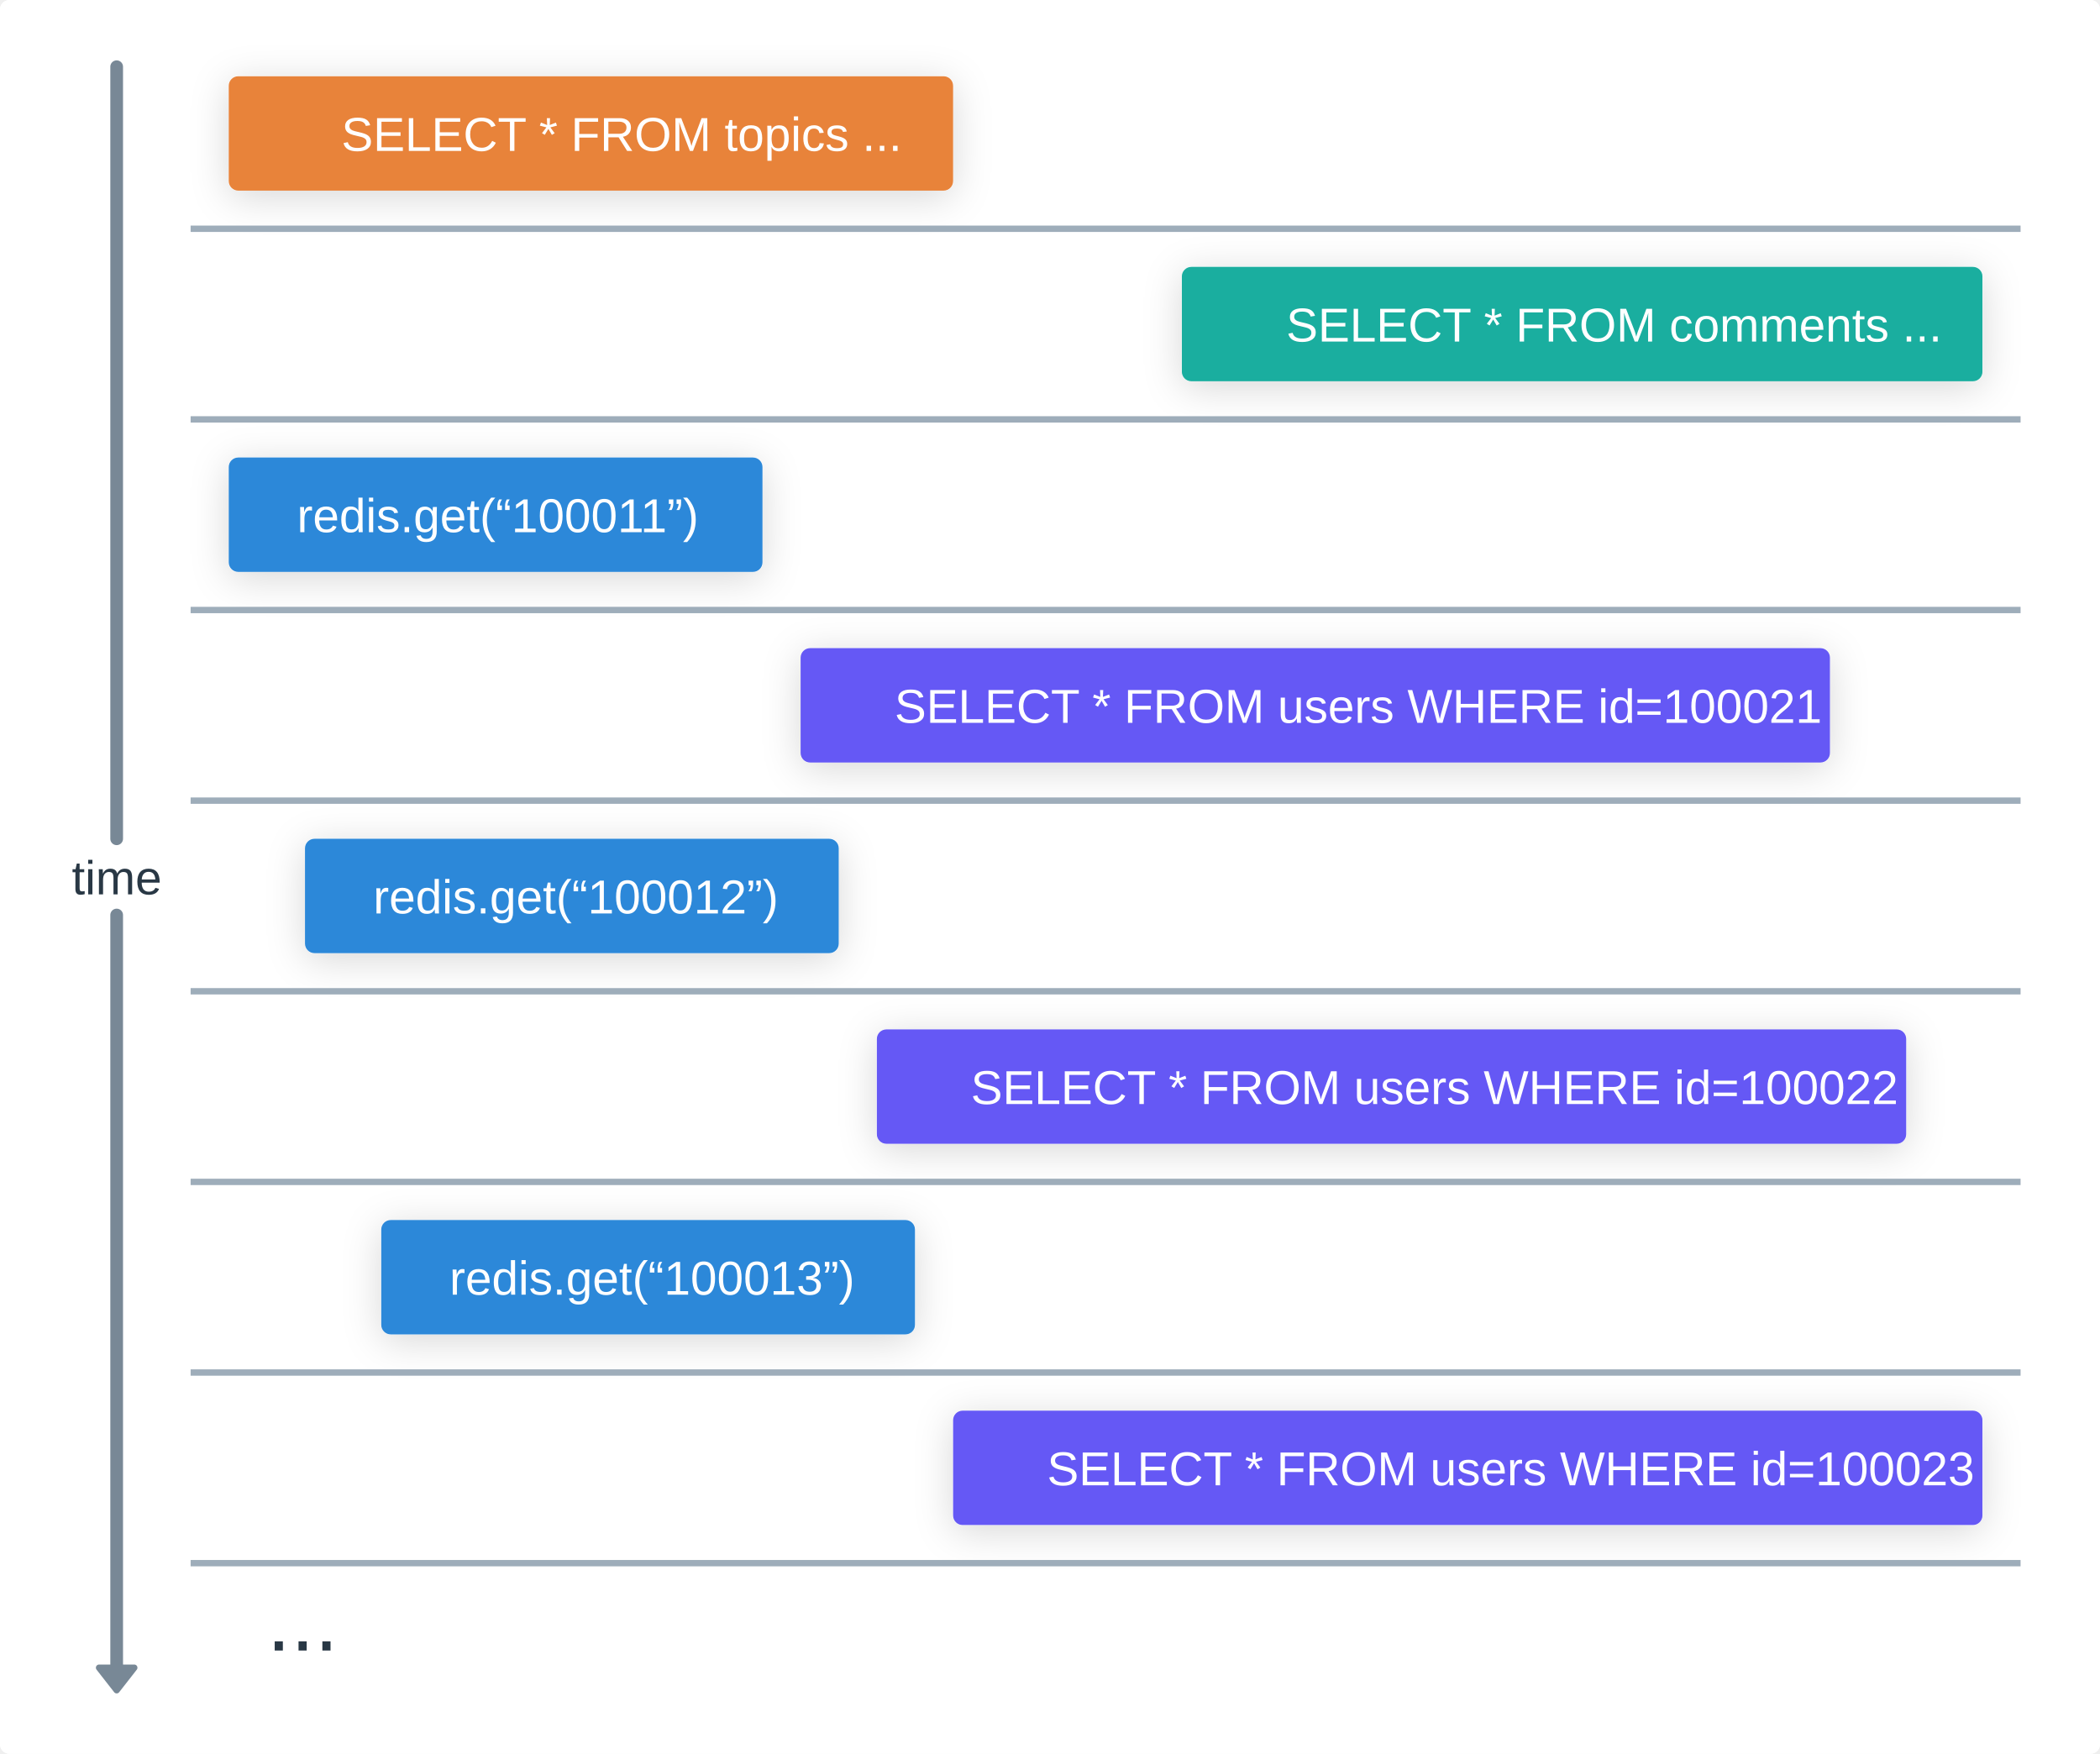
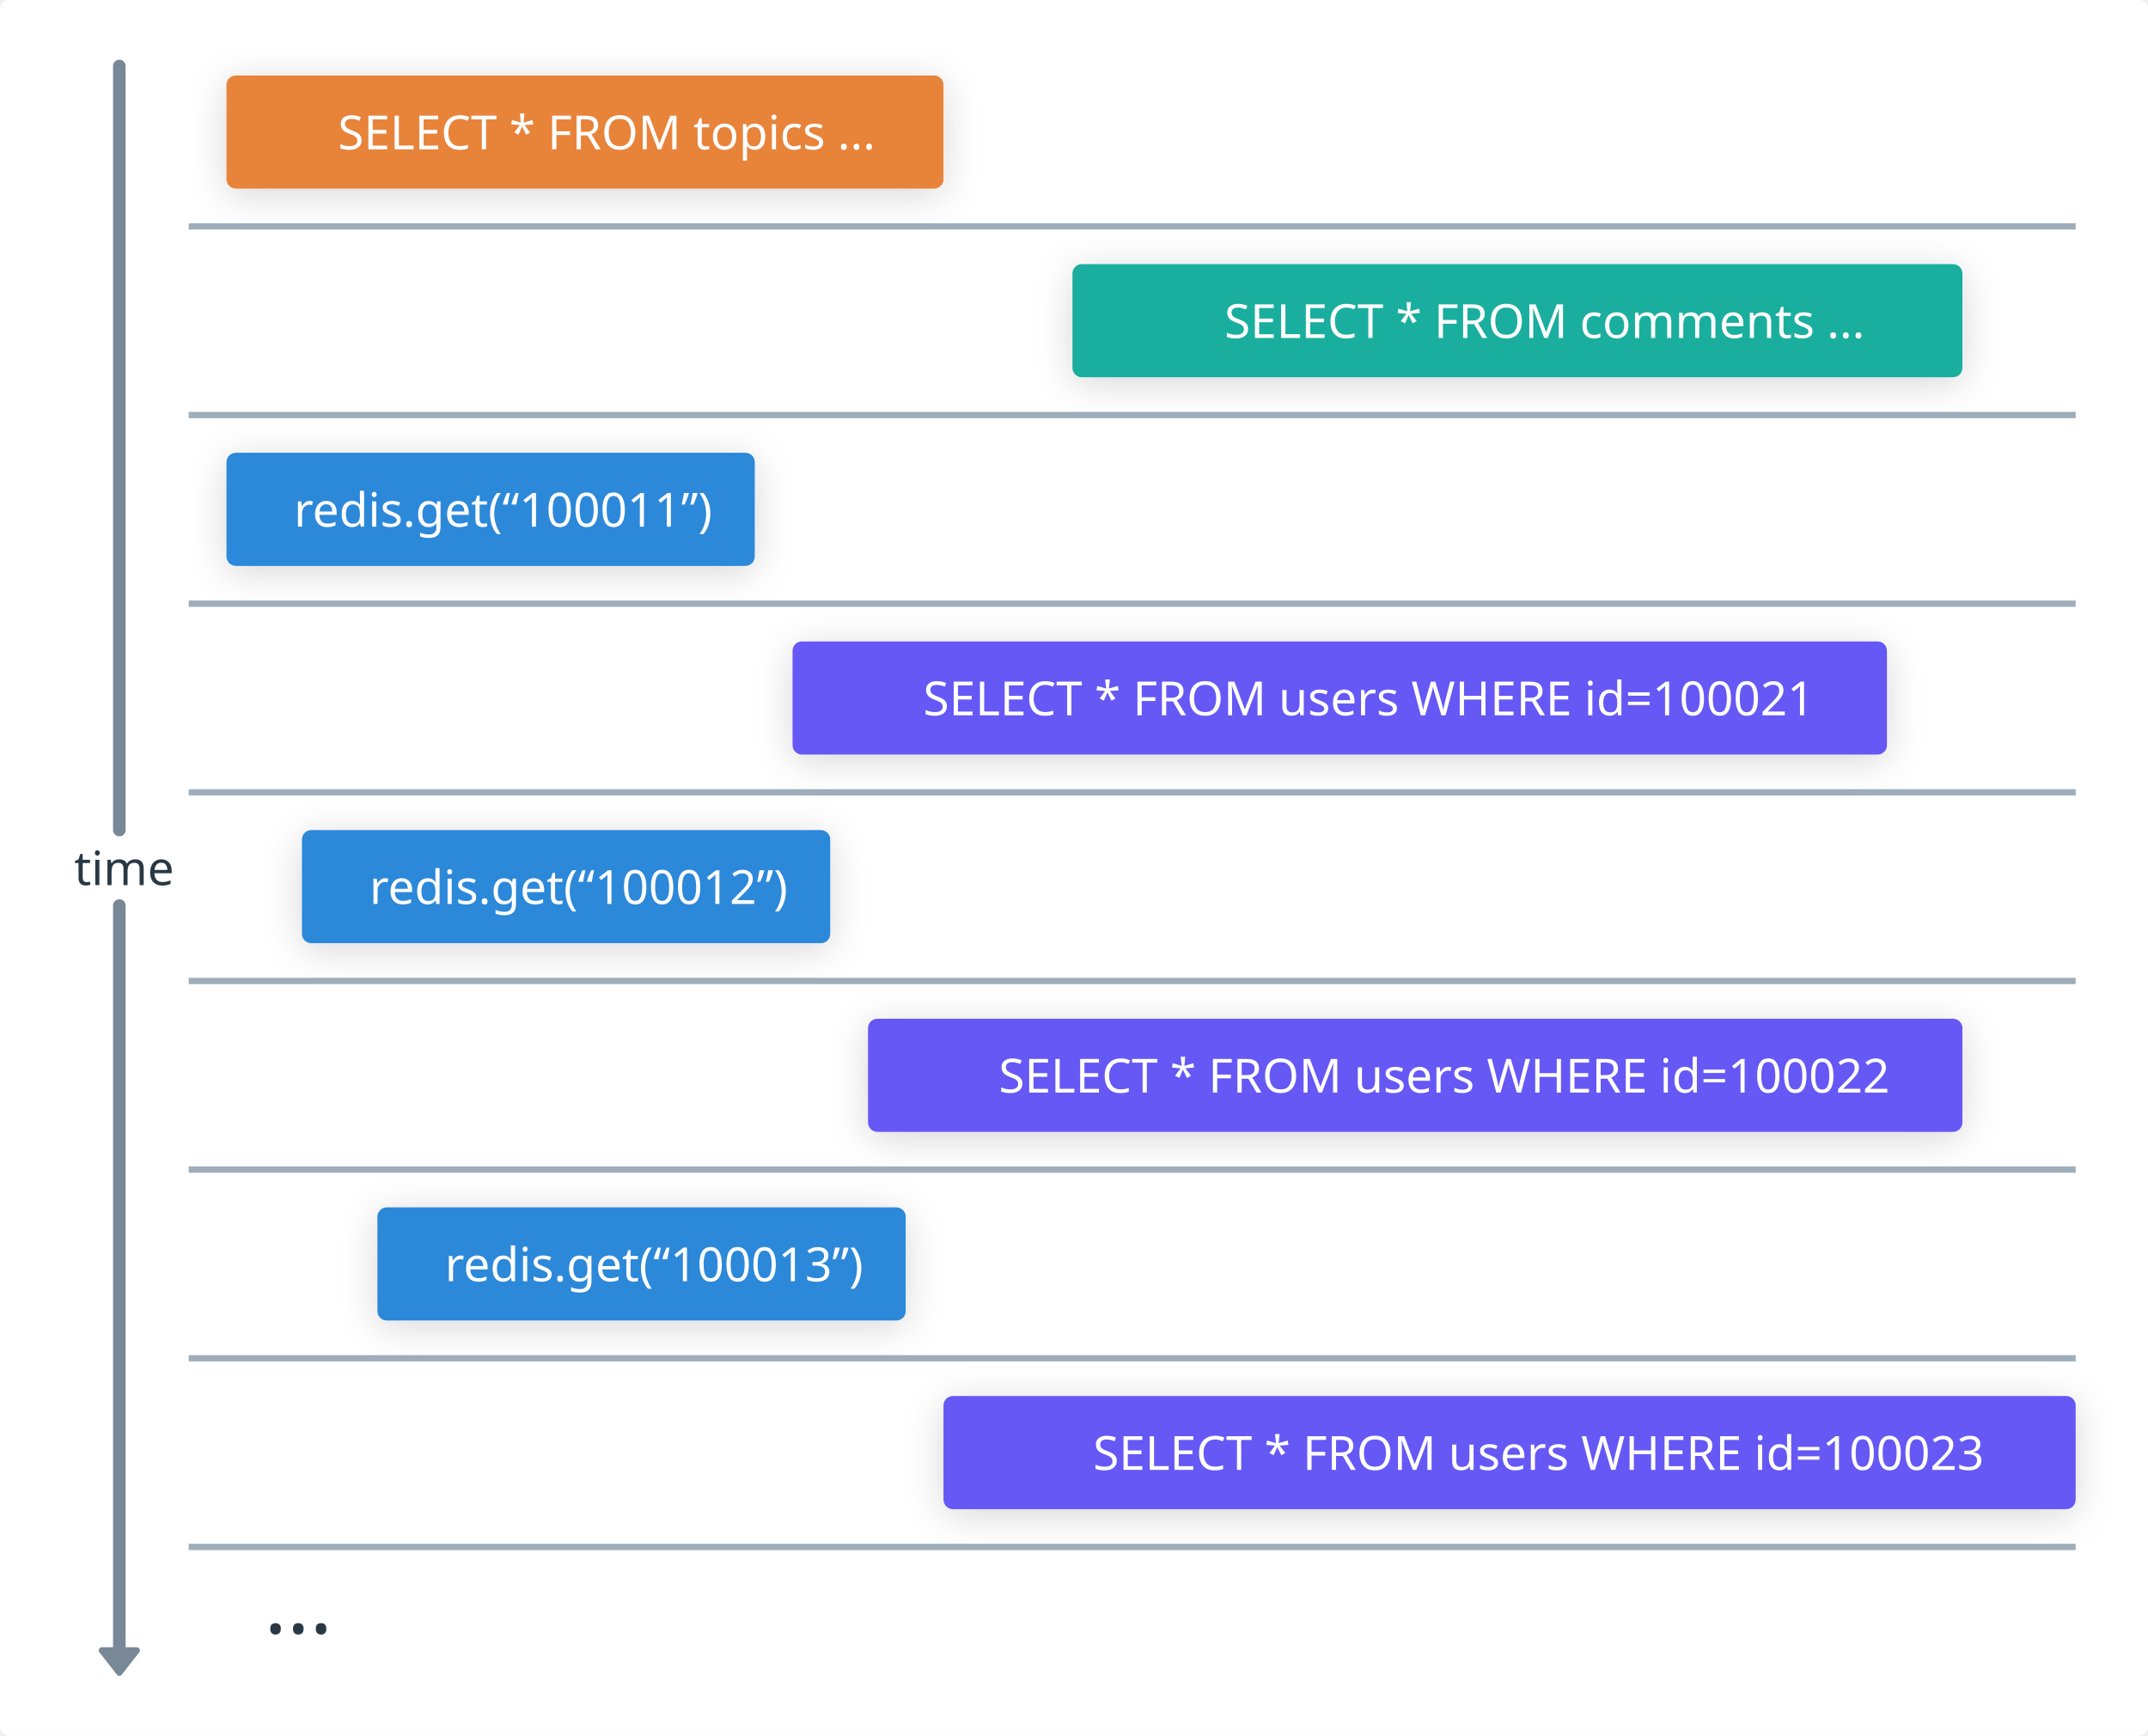
- <svg xmlns="http://www.w3.org/2000/svg" version="1.1" viewBox="72 -48 661 552" width="661px" height="552px">
+ <svg xmlns="http://www.w3.org/2000/svg" version="1.1" viewBox="84 -60 683 552" width="683px" height="552px">
  <defs>
-     <style>* {-webkit-font-smoothing: auto; -moz-osx-font-smoothing: auto;}@media print { svg { width: 100%; height: 100%; } }</style>
+     <style>@font-face{
+     font-family:"DIN Next";
+     font-weight: 400;
+     src:url("https://whimsical.com/fonts/139e8e25-0eea-4cb4-a5d4-79048803e73d.eot?#iefix");
+     src:url("https://whimsical.com/fonts/139e8e25-0eea-4cb4-a5d4-79048803e73d.eot?#iefix") format("eot"),url("https://whimsical.com/fonts/094b15e3-94bd-435b-a595-d40edfde661a.woff2") format("woff2"),url("https://whimsical.com/fonts/7e5fbe11-4858-4bd1-9ec6-a1d9f9d227aa.woff") format("woff"),url("https://whimsical.com/fonts/0f11eff9-9f05-46f5-9703-027c510065d7.ttf") format("truetype"),url("https://whimsical.com/fonts/48b61978-3f30-4274-823c-5cdcd1876918.svg#48b61978-3f30-4274-823c-5cdcd1876918") format("svg");
+ }
+ @font-face{
+     font-family:"DIN Next";
+     font-weight: 400;
+     font-style: italic;
+     src:url("https://whimsical.com/fonts/df24d5e8-5087-42fd-99b1-b16042d666c8.eot?#iefix");
+     src:url("https://whimsical.com/fonts/df24d5e8-5087-42fd-99b1-b16042d666c8.eot?#iefix") format("eot"),url("https://whimsical.com/fonts/46251881-ffe9-4bfb-99c7-d6ce3bebaf3e.woff2") format("woff2"),url("https://whimsical.com/fonts/790ebbf2-62c5-4a32-946f-99d405f9243e.woff") format("woff"),url("https://whimsical.com/fonts/d28199e6-0f4a-42df-97f4-606701c6f75a.ttf") format("truetype"),url("https://whimsical.com/fonts/37a462c0-d86e-492c-b9ab-35e6bd417f6c.svg#37a462c0-d86e-492c-b9ab-35e6bd417f6c") format("svg");
+ }
+ @font-face{
+     font-weight: 500;
+     font-family:"DIN Next";
+     src:url("https://whimsical.com/fonts/c5b058fc-55ce-4e06-a175-5c7d9a7e90f4.eot?#iefix");
+     src:url("https://whimsical.com/fonts/c5b058fc-55ce-4e06-a175-5c7d9a7e90f4.eot?#iefix") format("eot"),url("https://whimsical.com/fonts/7b29ae40-30ff-4f99-a2b9-cde88669fa2f.woff2") format("woff2"),url("https://whimsical.com/fonts/bf73077c-e354-4562-a085-f4703eb1d653.woff") format("woff"),url("https://whimsical.com/fonts/0ffa6947-5317-4d07-b525-14d08a028821.ttf") format("truetype"),url("https://whimsical.com/fonts/9e423e45-5450-4991-a157-dbe6cf61eb4e.svg#9e423e45-5450-4991-a157-dbe6cf61eb4e") format("svg");
+ }
+ @font-face{
+     font-family:"DIN Next";
+     font-weight: 500;
+     font-style: italic;
+     src:url("https://whimsical.com/fonts/9897c008-fd65-48a4-afc7-36de2fea97b9.eot?#iefix");
+     src:url("https://whimsical.com/fonts/9897c008-fd65-48a4-afc7-36de2fea97b9.eot?#iefix") format("eot"),url("https://whimsical.com/fonts/c7717981-647d-4b76-8817-33062e42d11f.woff2") format("woff2"),url("https://whimsical.com/fonts/b852cd4c-1255-40b1-a2be-73a9105b0155.woff") format("woff"),url("https://whimsical.com/fonts/821b00ad-e741-4e2d-af1a-85594367c8a2.ttf") format("truetype"),url("https://whimsical.com/fonts/d3e3b689-a6b0-45f2-b279-f5e194f87409.svg#d3e3b689-a6b0-45f2-b279-f5e194f87409") format("svg");
+ }
+ @font-face{
+     font-weight: 700;
+     font-family:"DIN Next";
+     src:url("https://whimsical.com/fonts/81cd3b08-fd39-4ae3-8d05-9d24709eba84.eot?#iefix");
+     src:url("https://whimsical.com/fonts/81cd3b08-fd39-4ae3-8d05-9d24709eba84.eot?#iefix") format("eot"),url("https://whimsical.com/fonts/31704504-4671-47a6-a61e-397f07410d91.woff2") format("woff2"),url("https://whimsical.com/fonts/b8a280da-481f-44a0-8d9c-1bc64bd7227c.woff") format("woff"),url("https://whimsical.com/fonts/276d122a-0fab-447b-9fc0-5d7fb0eafce2.ttf") format("truetype"),url("https://whimsical.com/fonts/8fb8273a-8213-4928-808b-b5bfaf3fd7e9.svg#8fb8273a-8213-4928-808b-b5bfaf3fd7e9") format("svg");
+ }
+ @font-face{
+     font-family:"DIN Next";
+     font-weight: 700;
+     font-style: italic;
+     src:url("https://whimsical.com/fonts/00cc6df3-ed32-4004-8dd8-1c576600a408.eot?#iefix");
+     src:url("https://whimsical.com/fonts/00cc6df3-ed32-4004-8dd8-1c576600a408.eot?#iefix") format("eot"),url("https://whimsical.com/fonts/4132c4c8-680c-4d6d-9251-a2da38503bbd.woff2") format("woff2"),url("https://whimsical.com/fonts/366401fe-6df4-47be-8f55-8a411cff0dd2.woff") format("woff"),url("https://whimsical.com/fonts/dbe4f7ba-fc16-44a6-a577-571620e9edaf.ttf") format("truetype"),url("https://whimsical.com/fonts/f874edca-ee87-4ccf-8b1d-921fbc3c1c36.svg#f874edca-ee87-4ccf-8b1d-921fbc3c1c36") format("svg");
+ }
+ 
+ @font-face {
+     font-family: 'PFDINMonoPro';
+     src:url('https://whimsical.com/fonts/PFDINMonoPro-Regular.woff') format('woff');
+     font-weight: 400;
+ }
+ @font-face {
+     font-family: 'PFDINMonoPro';
+     src:url('https://whimsical.com/fonts/PFDINMonoPro-Italic.woff') format('woff');
+     font-style: italic;
+     font-weight: 400;
+ }
+ @font-face {
+     font-family: 'PFDINMonoPro';
+     src:url('https://whimsical.com/fonts/PFDINMonoPro-Bold.woff') format('woff');
+     font-weight: 700;
+ }
+ @font-face {
+     font-family: 'PFDINMonoPro';
+     src:url('https://whimsical.com/fonts/PFDINMonoPro-BoldItalic.woff') format('woff');
+     font-style: italic;
+     font-weight: 700;
+ }
+ * {-webkit-font-smoothing: auto; -moz-osx-font-smoothing: auto;}@media print { svg { width: 100%; height: 100%; } }</style>
    <g>
      <filter id="white-fill-shadow" y="-50%" height="200%">
        <feDropShadow dx="0" dy="2" stdDeviation="6" flood-opacity="0.03" flood-color="#000000" />
      </filter>
      <filter id="light-gray-fill-shadow" y="-50%" height="200%">
        <feDropShadow dx="0" dy="2" stdDeviation="6" flood-opacity="0.09" flood-color="#000000" />
      </filter>
      <filter id="yellow-fill-shadow" y="-50%" height="200%">
        <feDropShadow dx="0" dy="2" stdDeviation="6" flood-opacity="0.12" flood-color="#000000" />
      </filter>
      <filter id="fill-shadow" y="-50%" height="200%">
        <feDropShadow dx="0" dy="2" stdDeviation="6" flood-opacity="0.16" flood-color="#000000" />
      </filter>
      <filter id="frame-shadow" y="-50%" height="200%">
        <feDropShadow dx="0" dy="3" stdDeviation="8" flood-opacity="0.06" flood-color="#000000" />
      </filter>
      <filter id="button-shadow" y="-50%" height="200%">
        <feDropShadow dx="0" dy="2" stdDeviation="6" flood-opacity="0.03" flood-color="#000000" />
      </filter>
      <filter id="button-hover-shadow" y="-50%" height="200%">
        <feDropShadow dx="0" dy="2" stdDeviation="6" flood-opacity="0.08" flood-color="#000000" />
      </filter>
      <filter id="badge-shadow" y="-50%" height="200%">
        <feDropShadow dx="0" dy="2" stdDeviation="6" flood-opacity="0.08" flood-color="#000000" />
      </filter>
    </g>
  </defs>
  <g>
-     <rect x="72" y="-48" width="661" height="552" rx="3" ry="3" fill="#FFFFFF" filter="url(#white-fill-shadow)" />
+     <rect x="84" y="-60" width="683" height="552" rx="3" ry="3" fill="#FFFFFF" filter="url(#white-fill-shadow)" />
    <g>
-       <rect x="72" y="-48" width="661" height="552" rx="3" ry="3" fill="#FFFFFF" />
+       <rect x="84" y="-60" width="683" height="552" rx="3" ry="3" fill="#FFFFFF" />
    </g>
    <g>
      <g>
-         <rect x="144" y="96" width="168" height="36" rx="3" ry="3" fill="#FFFFFF" filter="url(#fill-shadow)" />
-         <g>
-           <rect x="144" y="96" width="168" height="36" rx="3" ry="3" fill="#2C88D9" />
-           <g class="content">
-             <g>
-               <g>
-                 <g>
-                   <g>
-                     <g />
-                     <text fill="#FFFFFF" hover-props="{}">
-                       <tspan x="165.462" y="119.5" font-family="Arial, system-ui, sans-serif" font-size="15" font-style="normal" font-weight="normal">redis.get(“100011”)</tspan>
-                     </text>
-                   </g>
-                 </g>
-               </g>
-             </g>
-           </g>
-         </g>
-       </g>
-       <g>
-         <rect x="444" y="36" width="252" height="36" rx="3" ry="3" fill="#FFFFFF" filter="url(#fill-shadow)" />
-         <g>
-           <rect x="444" y="36" width="252" height="36" rx="3" ry="3" fill="#1AAE9F" />
-           <g class="content">
-             <g>
-               <g>
-                 <g>
-                   <g>
-                     <g />
-                     <text fill="#FFFFFF" hover-props="{}">
-                       <tspan x="476.835" y="59.5" font-family="Arial, system-ui, sans-serif" font-size="15" font-style="normal" font-weight="normal">SELECT * FROM comments ...</tspan>
-                     </text>
-                   </g>
-                 </g>
-               </g>
-             </g>
-           </g>
-         </g>
-       </g>
-       <g>
-         <g>
-           <path d="M108.722,-27l0,243M108.722,240v240" fill="none" stroke="#788896" stroke-linecap="round" stroke-linejoin="round" stroke-width="4" />
-           <polygon points="114.263,476.908 108.722,484 103.181,476.908" fill="#788896" stroke="#788896" stroke-width="2" stroke-linecap="round" stroke-linejoin="round" />
+         <rect x="156" y="84" width="168" height="36" rx="3" ry="3" fill="#FFFFFF" filter="url(#fill-shadow)" />
+         <g>
+           <rect x="156" y="84" width="168" height="36" rx="3" ry="3" fill="#2C88D9" />
+           <g class="content">
+             <g>
+               <g>
+                 <g>
+                   <g>
+                     <g />
+                     <text fill="#FFFFFF" hover-props="{}">
+                       <tspan x="177.462" y="107.5" font-family="DIN Next, system-ui, sans-serif" font-size="15" font-style="normal" font-weight="normal">redis.get(“100011”)</tspan>
+                     </text>
+                   </g>
+                 </g>
+               </g>
+             </g>
+           </g>
+         </g>
+       </g>
+       <g>
+         <rect x="425" y="24" width="283" height="36" rx="3" ry="3" fill="#FFFFFF" filter="url(#fill-shadow)" />
+         <g>
+           <rect x="425" y="24" width="283" height="36" rx="3" ry="3" fill="#1AAE9F" />
+           <g class="content">
+             <g>
+               <g>
+                 <g>
+                   <g>
+                     <g />
+                     <text fill="#FFFFFF" hover-props="{}">
+                       <tspan x="473.335" y="47.5" font-family="DIN Next, system-ui, sans-serif" font-size="15" font-style="normal" font-weight="normal">SELECT * FROM comments ...</tspan>
+                     </text>
+                   </g>
+                 </g>
+               </g>
+             </g>
+           </g>
+         </g>
+       </g>
+       <g>
+         <g>
+           <path d="M121.944,-39l0,243M121.944,228v240" fill="none" stroke="#788896" stroke-linecap="round" stroke-linejoin="round" stroke-width="4" />
+           <polygon points="127.485,464.908 121.944,472 116.403,464.908" fill="#788896" stroke="#788896" stroke-width="2" stroke-linecap="round" stroke-linejoin="round" />
          <g class="content">
            <g>
              <g>
                <g>
                  <g>
                    <g />
                    <text fill="#293845" hover-props="{}">
-                       <tspan x="94.593" y="233.5" font-family="Arial, system-ui, sans-serif" font-size="15" font-style="normal" font-weight="normal">time</tspan>
+                       <tspan x="107.593" y="221.5" font-family="DIN Next, system-ui, sans-serif" font-size="15" font-style="normal" font-weight="normal">time</tspan>
                    </text>
                  </g>
                </g>
              </g>
            </g>
          </g>
        </g>
      </g>
      <g>
        <g class="content">
          <g>
            <g>
              <g>
                <g>
                  <g />
                  <text fill="#293845" hover-props="{}">
-                     <tspan x="156" y="471.5" font-family="Arial, system-ui, sans-serif" font-size="27" font-style="normal" font-weight="normal">...</tspan>
+                     <tspan x="168" y="459.5" font-family="DIN Next, system-ui, sans-serif" font-size="27" font-style="normal" font-weight="normal">...</tspan>
                  </text>
                </g>
              </g>
            </g>
          </g>
        </g>
      </g>
      <g>
-         <rect x="144" y="-24" width="228" height="36" rx="3" ry="3" fill="#FFFFFF" filter="url(#fill-shadow)" />
-         <g>
-           <rect x="144" y="-24" width="228" height="36" rx="3" ry="3" fill="#E8833A" />
-           <g class="content">
-             <g>
-               <g>
-                 <g>
-                   <g>
-                     <g />
-                     <text fill="#FFFFFF" hover-props="{}">
-                       <tspan x="179.445" y="-0.5" font-family="Arial, system-ui, sans-serif" font-size="15" font-style="normal" font-weight="normal">SELECT * FROM topics ...</tspan>
-                     </text>
-                   </g>
-                 </g>
-               </g>
-             </g>
-           </g>
-         </g>
-       </g>
-       <g>
-         <rect x="324" y="156" width="324" height="36" rx="3" ry="3" fill="#FFFFFF" filter="url(#fill-shadow)" />
-         <g>
-           <rect x="324" y="156" width="324" height="36" rx="3" ry="3" fill="#6558F5" />
-           <g class="content">
-             <g>
-               <g>
-                 <g>
-                   <g>
-                     <g />
-                     <text fill="#FFFFFF" hover-props="{}">
-                       <tspan x="353.564" y="179.5" font-family="Arial, system-ui, sans-serif" font-size="15" font-style="normal" font-weight="normal">SELECT * FROM users WHERE id=100021</tspan>
-                     </text>
-                   </g>
-                 </g>
-               </g>
-             </g>
-           </g>
-         </g>
-       </g>
-       <g>
-         <rect x="168" y="216" width="168" height="36" rx="3" ry="3" fill="#FFFFFF" filter="url(#fill-shadow)" />
-         <g>
-           <rect x="168" y="216" width="168" height="36" rx="3" ry="3" fill="#2C88D9" />
-           <g class="content">
-             <g>
-               <g>
-                 <g>
-                   <g>
-                     <g />
-                     <text fill="#FFFFFF" hover-props="{}">
-                       <tspan x="189.462" y="239.5" font-family="Arial, system-ui, sans-serif" font-size="15" font-style="normal" font-weight="normal">redis.get(“100012”)</tspan>
-                     </text>
-                   </g>
-                 </g>
-               </g>
-             </g>
-           </g>
-         </g>
-       </g>
-       <g>
-         <rect x="348" y="276" width="324" height="36" rx="3" ry="3" fill="#FFFFFF" filter="url(#fill-shadow)" />
-         <g>
-           <rect x="348" y="276" width="324" height="36" rx="3" ry="3" fill="#6558F5" />
-           <g class="content">
-             <g>
-               <g>
-                 <g>
-                   <g>
-                     <g />
-                     <text fill="#FFFFFF" hover-props="{}">
-                       <tspan x="377.564" y="299.5" font-family="Arial, system-ui, sans-serif" font-size="15" font-style="normal" font-weight="normal">SELECT * FROM users WHERE id=100022</tspan>
-                     </text>
-                   </g>
-                 </g>
-               </g>
-             </g>
-           </g>
-         </g>
-       </g>
-       <g>
-         <rect x="192" y="336" width="168" height="36" rx="3" ry="3" fill="#FFFFFF" filter="url(#fill-shadow)" />
-         <g>
-           <rect x="192" y="336" width="168" height="36" rx="3" ry="3" fill="#2C88D9" />
-           <g class="content">
-             <g>
-               <g>
-                 <g>
-                   <g>
-                     <g />
-                     <text fill="#FFFFFF" hover-props="{}">
-                       <tspan x="213.462" y="359.5" font-family="Arial, system-ui, sans-serif" font-size="15" font-style="normal" font-weight="normal">redis.get(“100013”)</tspan>
-                     </text>
-                   </g>
-                 </g>
-               </g>
-             </g>
-           </g>
-         </g>
-       </g>
-       <g>
-         <rect x="372" y="396" width="324" height="36" rx="3" ry="3" fill="#FFFFFF" filter="url(#fill-shadow)" />
-         <g>
-           <rect x="372" y="396" width="324" height="36" rx="3" ry="3" fill="#6558F5" />
-           <g class="content">
-             <g>
-               <g>
-                 <g>
-                   <g>
-                     <g />
-                     <text fill="#FFFFFF" hover-props="{}">
-                       <tspan x="401.564" y="419.5" font-family="Arial, system-ui, sans-serif" font-size="15" font-style="normal" font-weight="normal">SELECT * FROM users WHERE id=100023</tspan>
-                     </text>
-                   </g>
-                 </g>
-               </g>
-             </g>
-           </g>
-         </g>
-       </g>
-       <g>
-         <g>
-           <line x1="132" y1="24" x2="708" y2="24" stroke="#9EADBA" stroke-width="2" />
-         </g>
-       </g>
-       <g>
-         <g>
-           <line x1="132" y1="84" x2="708" y2="84" stroke="#9EADBA" stroke-width="2" />
-         </g>
-       </g>
-       <g>
-         <g>
-           <line x1="132" y1="144" x2="708" y2="144" stroke="#9EADBA" stroke-width="2" />
-         </g>
-       </g>
-       <g>
-         <g>
-           <line x1="132" y1="204" x2="708" y2="204" stroke="#9EADBA" stroke-width="2" />
-         </g>
-       </g>
-       <g>
-         <g>
-           <line x1="132" y1="264" x2="708" y2="264" stroke="#9EADBA" stroke-width="2" />
-         </g>
-       </g>
-       <g>
-         <g>
-           <line x1="132" y1="324" x2="708" y2="324" stroke="#9EADBA" stroke-width="2" />
-         </g>
-       </g>
-       <g>
-         <g>
-           <line x1="132" y1="384" x2="708" y2="384" stroke="#9EADBA" stroke-width="2" />
-         </g>
-       </g>
-       <g>
-         <g>
-           <line x1="132" y1="444" x2="708" y2="444" stroke="#9EADBA" stroke-width="2" />
+         <rect x="156" y="-36" width="228" height="36" rx="3" ry="3" fill="#FFFFFF" filter="url(#fill-shadow)" />
+         <g>
+           <rect x="156" y="-36" width="228" height="36" rx="3" ry="3" fill="#E8833A" />
+           <g class="content">
+             <g>
+               <g>
+                 <g>
+                   <g>
+                     <g />
+                     <text fill="#FFFFFF" hover-props="{}">
+                       <tspan x="191.445" y="-12.5" font-family="DIN Next, system-ui, sans-serif" font-size="15" font-style="normal" font-weight="normal">SELECT * FROM topics ...</tspan>
+                     </text>
+                   </g>
+                 </g>
+               </g>
+             </g>
+           </g>
+         </g>
+       </g>
+       <g>
+         <rect x="336" y="144" width="348" height="36" rx="3" ry="3" fill="#FFFFFF" filter="url(#fill-shadow)" />
+         <g>
+           <rect x="336" y="144" width="348" height="36" rx="3" ry="3" fill="#6558F5" />
+           <g class="content">
+             <g>
+               <g>
+                 <g>
+                   <g>
+                     <g />
+                     <text fill="#FFFFFF" hover-props="{}">
+                       <tspan x="377.564" y="167.5" font-family="DIN Next, system-ui, sans-serif" font-size="15" font-style="normal" font-weight="normal">SELECT * FROM users WHERE id=100021</tspan>
+                     </text>
+                   </g>
+                 </g>
+               </g>
+             </g>
+           </g>
+         </g>
+       </g>
+       <g>
+         <rect x="180" y="204" width="168" height="36" rx="3" ry="3" fill="#FFFFFF" filter="url(#fill-shadow)" />
+         <g>
+           <rect x="180" y="204" width="168" height="36" rx="3" ry="3" fill="#2C88D9" />
+           <g class="content">
+             <g>
+               <g>
+                 <g>
+                   <g>
+                     <g />
+                     <text fill="#FFFFFF" hover-props="{}">
+                       <tspan x="201.462" y="227.5" font-family="DIN Next, system-ui, sans-serif" font-size="15" font-style="normal" font-weight="normal">redis.get(“100012”)</tspan>
+                     </text>
+                   </g>
+                 </g>
+               </g>
+             </g>
+           </g>
+         </g>
+       </g>
+       <g>
+         <rect x="360" y="264" width="348" height="36" rx="3" ry="3" fill="#FFFFFF" filter="url(#fill-shadow)" />
+         <g>
+           <rect x="360" y="264" width="348" height="36" rx="3" ry="3" fill="#6558F5" />
+           <g class="content">
+             <g>
+               <g>
+                 <g>
+                   <g>
+                     <g />
+                     <text fill="#FFFFFF" hover-props="{}">
+                       <tspan x="401.564" y="287.5" font-family="DIN Next, system-ui, sans-serif" font-size="15" font-style="normal" font-weight="normal">SELECT * FROM users WHERE id=100022</tspan>
+                     </text>
+                   </g>
+                 </g>
+               </g>
+             </g>
+           </g>
+         </g>
+       </g>
+       <g>
+         <rect x="204" y="324" width="168" height="36" rx="3" ry="3" fill="#FFFFFF" filter="url(#fill-shadow)" />
+         <g>
+           <rect x="204" y="324" width="168" height="36" rx="3" ry="3" fill="#2C88D9" />
+           <g class="content">
+             <g>
+               <g>
+                 <g>
+                   <g>
+                     <g />
+                     <text fill="#FFFFFF" hover-props="{}">
+                       <tspan x="225.462" y="347.5" font-family="DIN Next, system-ui, sans-serif" font-size="15" font-style="normal" font-weight="normal">redis.get(“100013”)</tspan>
+                     </text>
+                   </g>
+                 </g>
+               </g>
+             </g>
+           </g>
+         </g>
+       </g>
+       <g>
+         <rect x="384" y="384" width="360" height="36" rx="3" ry="3" fill="#FFFFFF" filter="url(#fill-shadow)" />
+         <g>
+           <rect x="384" y="384" width="360" height="36" rx="3" ry="3" fill="#6558F5" />
+           <g class="content">
+             <g>
+               <g>
+                 <g>
+                   <g>
+                     <g />
+                     <text fill="#FFFFFF" hover-props="{}">
+                       <tspan x="431.564" y="407.5" font-family="DIN Next, system-ui, sans-serif" font-size="15" font-style="normal" font-weight="normal">SELECT * FROM users WHERE id=100023</tspan>
+                     </text>
+                   </g>
+                 </g>
+               </g>
+             </g>
+           </g>
+         </g>
+       </g>
+       <g>
+         <g>
+           <line x1="144" y1="12" x2="744" y2="12" stroke="#9EADBA" stroke-width="2" />
+         </g>
+       </g>
+       <g>
+         <g>
+           <line x1="144" y1="72" x2="744" y2="72" stroke="#9EADBA" stroke-width="2" />
+         </g>
+       </g>
+       <g>
+         <g>
+           <line x1="144" y1="132" x2="744" y2="132" stroke="#9EADBA" stroke-width="2" />
+         </g>
+       </g>
+       <g>
+         <g>
+           <line x1="144" y1="192" x2="744" y2="192" stroke="#9EADBA" stroke-width="2" />
+         </g>
+       </g>
+       <g>
+         <g>
+           <line x1="144" y1="252" x2="744" y2="252" stroke="#9EADBA" stroke-width="2" />
+         </g>
+       </g>
+       <g>
+         <g>
+           <line x1="144" y1="312" x2="744" y2="312" stroke="#9EADBA" stroke-width="2" />
+         </g>
+       </g>
+       <g>
+         <g>
+           <line x1="144" y1="372" x2="744" y2="372" stroke="#9EADBA" stroke-width="2" />
+         </g>
+       </g>
+       <g>
+         <g>
+           <line x1="144" y1="432" x2="744" y2="432" stroke="#9EADBA" stroke-width="2" />
        </g>
      </g>
    </g>
  </g>
</svg>
